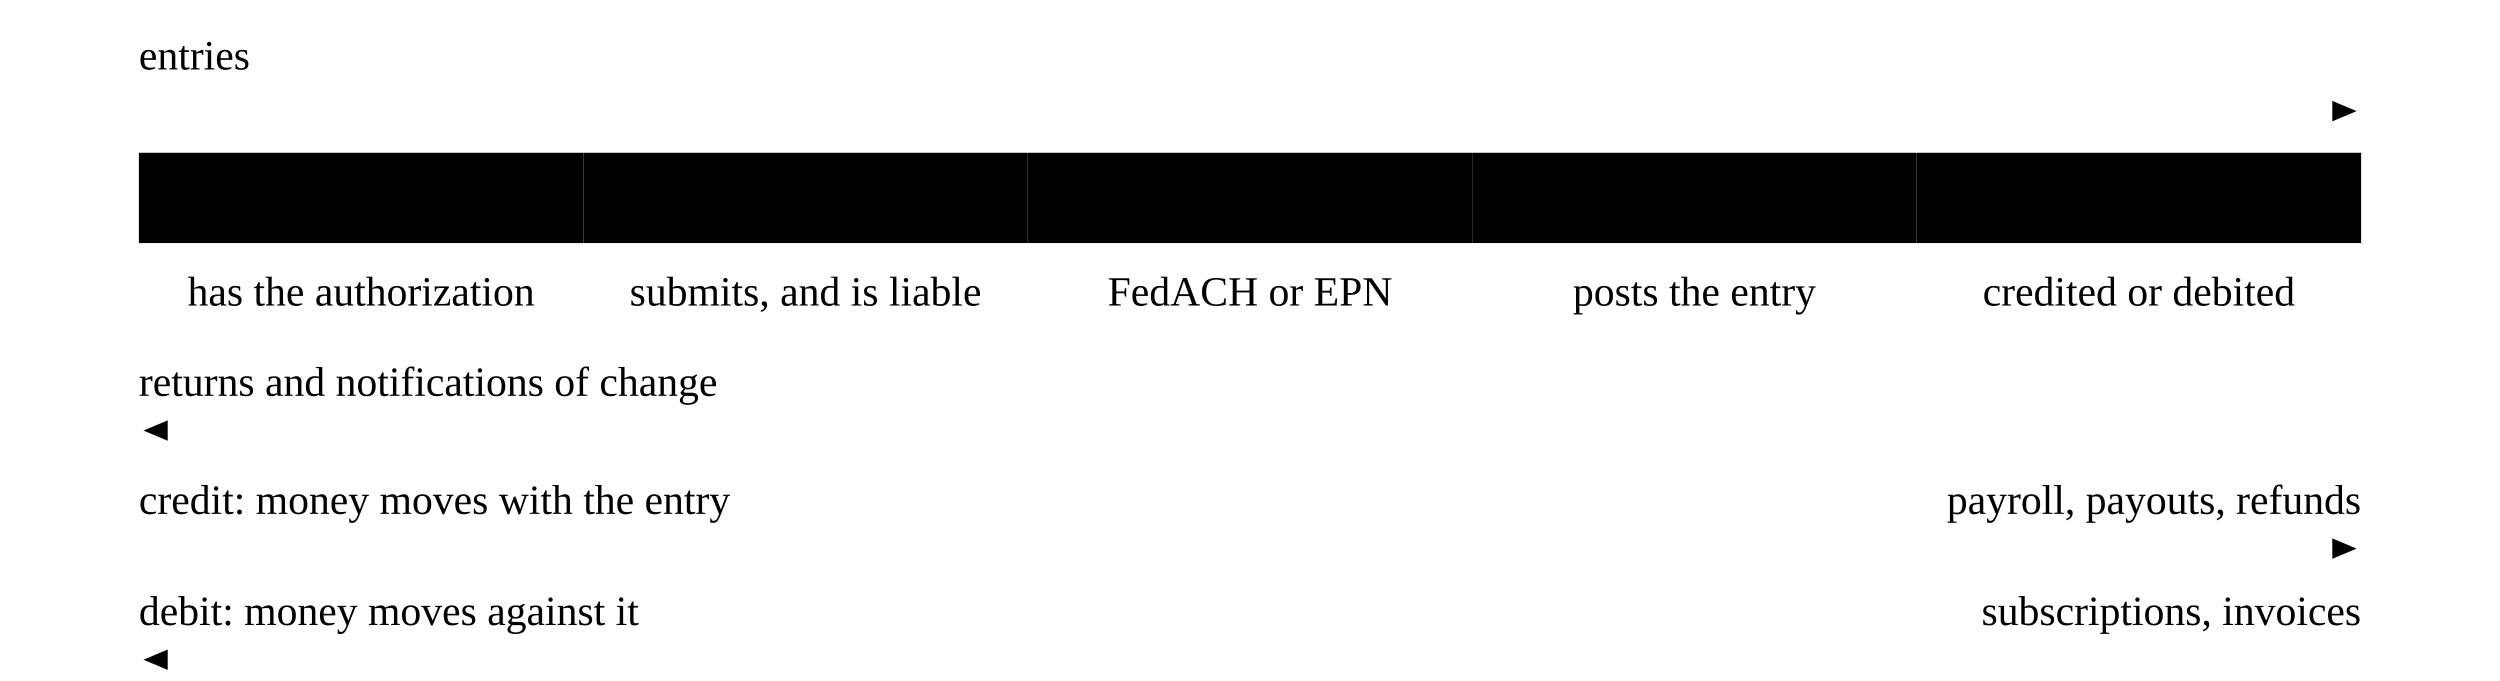
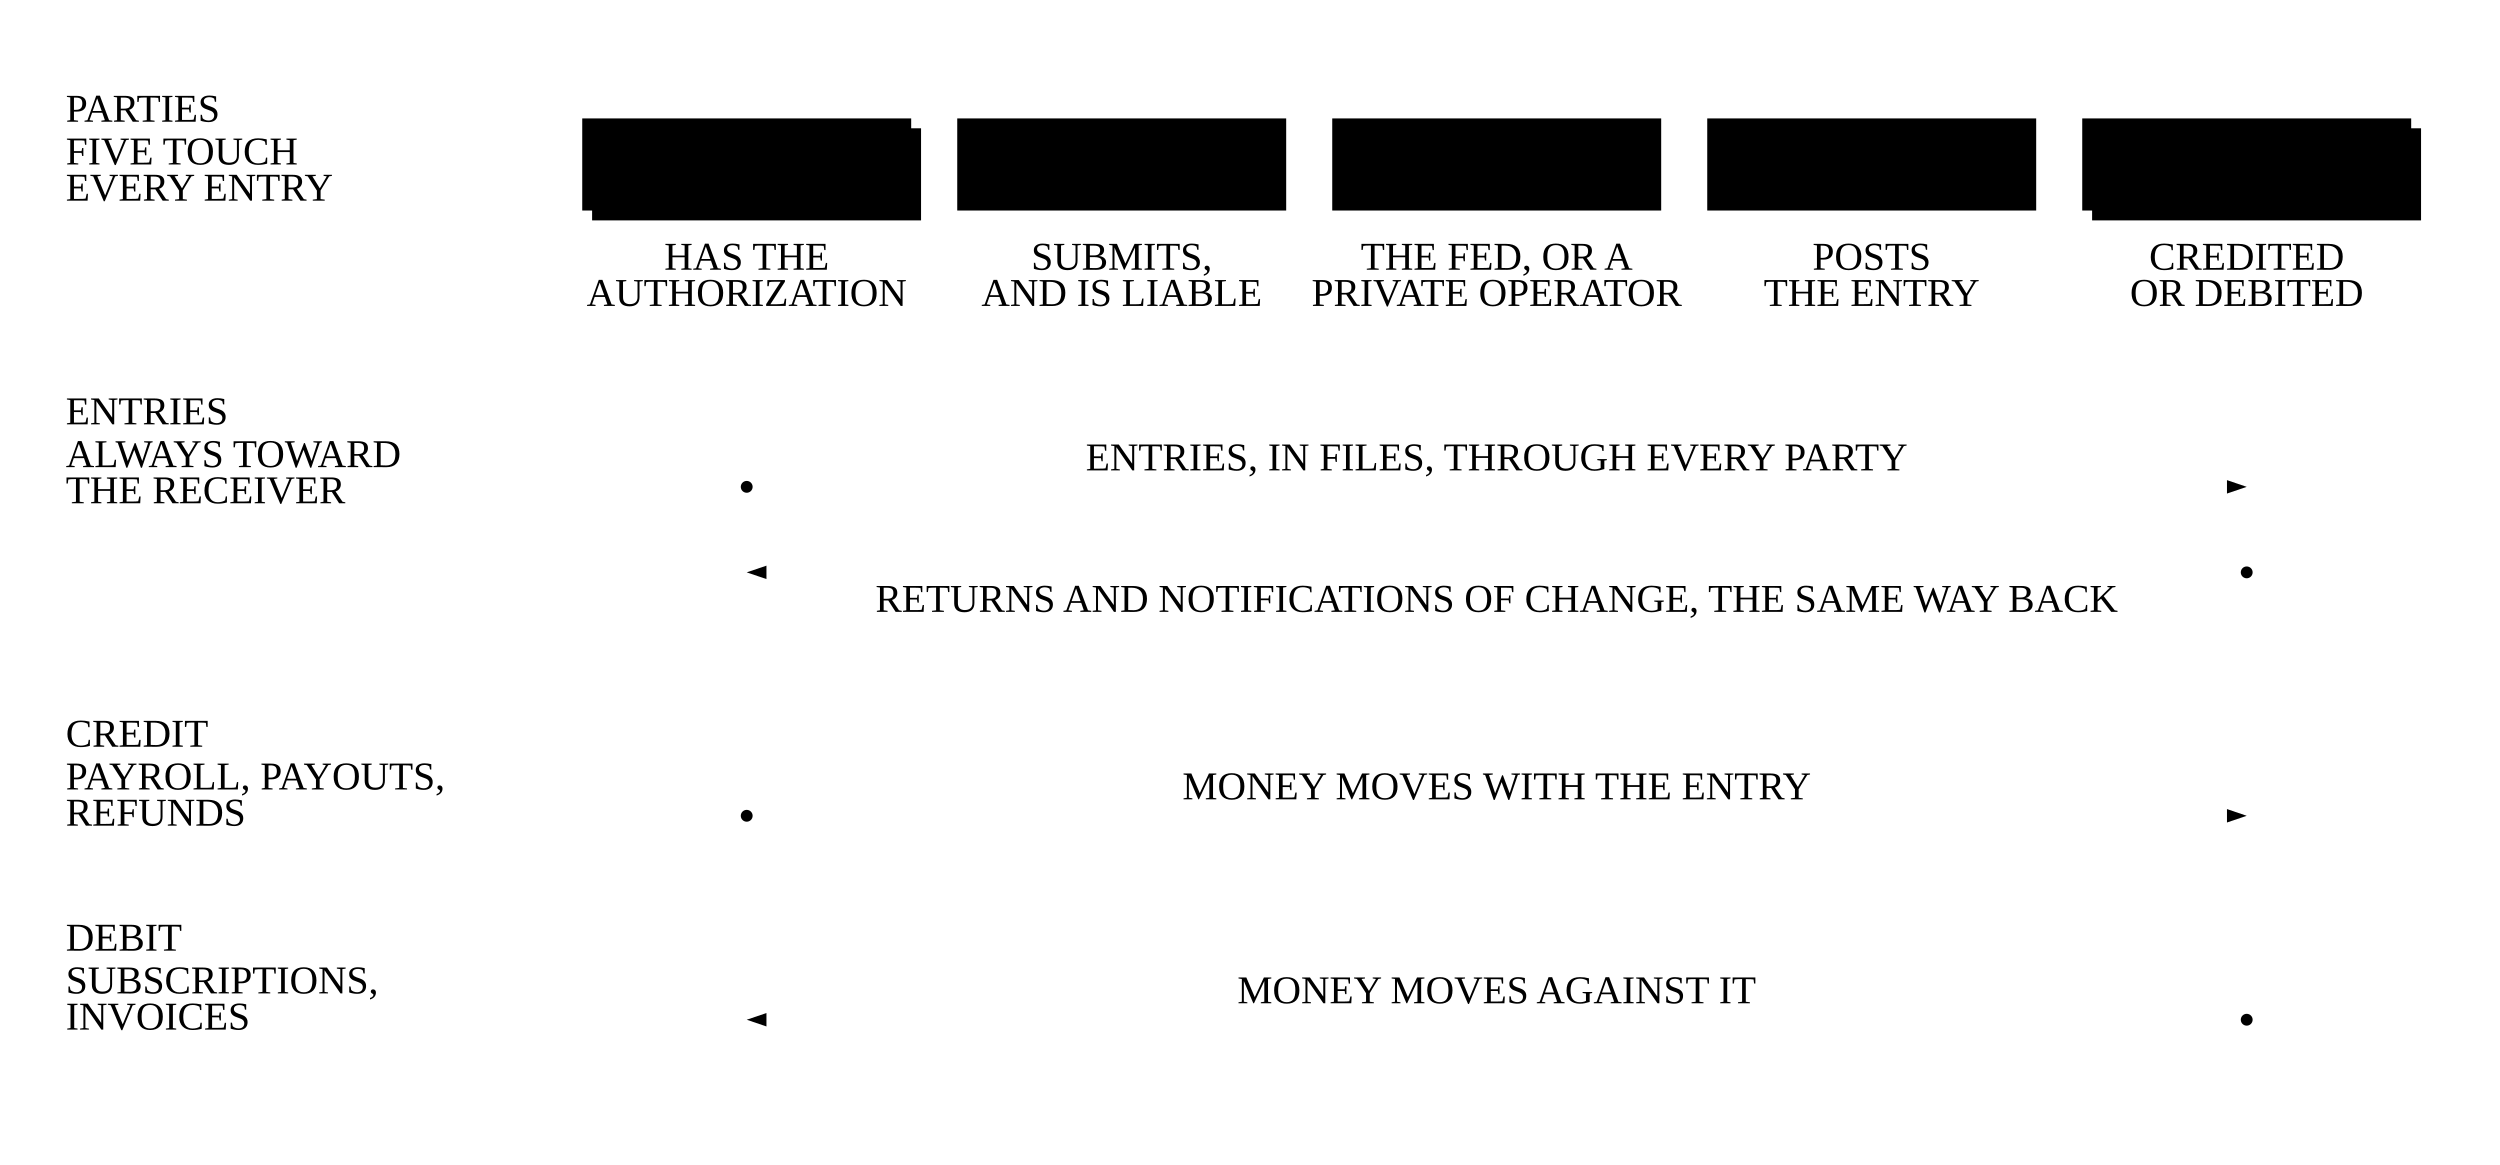
- <svg xmlns="http://www.w3.org/2000/svg" viewBox="0 0 720 196">
+ <svg xmlns="http://www.w3.org/2000/svg" class="dwg" viewBox="0 0 760 354">
  <defs>
-     <marker id="achn-ah" viewBox="0 0 10 10" refX="9" refY="5" markerWidth="7" markerHeight="7" markerUnits="userSpaceOnUse" orient="auto-start-reverse">
-       <path class="ah" d="M0,0.8L10,5L0,9.2Z" />
+     <marker id="achn-ah" viewBox="0 0 10 10" refX="10" refY="5" markerWidth="6" markerHeight="6" markerUnits="userSpaceOnUse" orient="auto-start-reverse">
+       <path class="ah ink" d="M0,1.6L10,5L0,8.4Z" />
    </marker>
-     <marker id="achn-ah-ink" viewBox="0 0 10 10" refX="9" refY="5" markerWidth="7" markerHeight="7" markerUnits="userSpaceOnUse" orient="auto-start-reverse">
-       <path class="ah ink" d="M0,0.8L10,5L0,9.2Z" />
+     <marker id="achn-ah-hl" viewBox="0 0 10 10" refX="10" refY="5" markerWidth="6" markerHeight="6" markerUnits="userSpaceOnUse" orient="auto-start-reverse">
+       <path class="ah hl" d="M0,1.6L10,5L0,8.4Z" />
    </marker>
-     <marker id="achn-ah-hl" viewBox="0 0 10 10" refX="9" refY="5" markerWidth="7" markerHeight="7" markerUnits="userSpaceOnUse" orient="auto-start-reverse">
-       <path class="ah hl" d="M0,0.8L10,5L0,9.2Z" />
-     </marker>
+     <pattern id="achn-hatch" width="5" height="5" patternUnits="userSpaceOnUse" patternTransform="rotate(45)">
+       <path class="hatch-ln" d="M0,0V5" />
+     </pattern>
  </defs>
-   <text class="cap hl" x="40" y="20">entries</text>
-   <path class="ln hl" d="M40,32H678" marker-end="url(#achn-ah-hl)" />
-   <rect class="cell" x="40" y="44" width="128" height="26" />
-   <text class="t b" x="104" y="57" text-anchor="middle" dominant-baseline="central">Originator</text>
-   <rect class="cell" x="168" y="44" width="128" height="26" />
-   <text class="t b" x="232" y="57" text-anchor="middle" dominant-baseline="central">ODFI</text>
-   <rect class="cell" x="296" y="44" width="128" height="26" />
-   <text class="t b" x="360" y="57" text-anchor="middle" dominant-baseline="central">ACH Operator</text>
-   <rect class="cell" x="424" y="44" width="128" height="26" />
-   <text class="t b" x="488" y="57" text-anchor="middle" dominant-baseline="central">RDFI</text>
-   <rect class="cell" x="552" y="44" width="128" height="26" />
-   <text class="t b" x="616" y="57" text-anchor="middle" dominant-baseline="central">Receiver</text>
-   <text class="n" x="104" y="88" text-anchor="middle">has the authorization</text>
-   <text class="n" x="232" y="88" text-anchor="middle">submits, and is liable</text>
-   <text class="n" x="360" y="88" text-anchor="middle">FedACH or EPN</text>
-   <text class="n" x="488" y="88" text-anchor="middle">posts the entry</text>
-   <text class="n" x="616" y="88" text-anchor="middle">credited or debited</text>
-   <text class="cap" x="40" y="114">returns and notifications of change</text>
-   <path class="ln dash" d="M680,124H42" marker-end="url(#achn-ah)" />
-   <text class="cap ink" x="40" y="148">credit: money moves with the entry</text>
-   <text class="n" x="680" y="148" text-anchor="end">payroll, payouts, refunds</text>
-   <path class="ln ink" d="M40,158H678" marker-end="url(#achn-ah-ink)" />
-   <text class="cap ink" x="40" y="180">debit: money moves against it</text>
-   <text class="n" x="680" y="180" text-anchor="end">subscriptions, invoices</text>
-   <path class="ln ink" d="M680,190H42" marker-end="url(#achn-ah-ink)" />
+   <path class="tbl" d="M20,20L740,20" />
+   <text class="lt" x="20" y="37">PARTIES</text>
+   <text class="vs" x="20" y="50">FIVE TOUCH</text>
+   <text class="vs" x="20" y="61">EVERY ENTRY</text>
+   <path class="tbl" d="M20,112L740,112" />
+   <text class="lt hl" x="20" y="129">ENTRIES</text>
+   <text class="vs" x="20" y="142">ALWAYS TOWARD</text>
+   <text class="vs" x="20" y="153">THE RECEIVER</text>
+   <path class="tbl" d="M20,210L740,210" />
+   <text class="lt" x="20" y="227">CREDIT</text>
+   <text class="vs" x="20" y="240">PAYROLL, PAYOUTS,</text>
+   <text class="vs" x="20" y="251">REFUNDS</text>
+   <path class="tbl" d="M20,272L740,272" />
+   <text class="lt" x="20" y="289">DEBIT</text>
+   <text class="vs" x="20" y="302">SUBSCRIPTIONS,</text>
+   <text class="vs" x="20" y="313">INVOICES</text>
+   <path class="tbl" d="M20,334L740,334" />
+   <rect class="obj fill-1" x="180" y="39" width="100" height="28" />
+   <rect class="obj plate" x="177" y="36" width="100" height="28" />
+   <text class="sl ink" x="227" y="53" text-anchor="middle">ORIGINATOR</text>
+   <text class="vs" x="227" y="82" text-anchor="middle">HAS THE</text>
+   <text class="vs" x="227" y="93" text-anchor="middle">AUTHORIZATION</text>
+   <rect class="obj fill-2" x="291" y="36" width="100" height="28" />
+   <text class="sl ink" x="341" y="53" text-anchor="middle">ODFI</text>
+   <text class="vs" x="341" y="82" text-anchor="middle">SUBMITS,</text>
+   <text class="vs" x="341" y="93" text-anchor="middle">AND IS LIABLE</text>
+   <rect class="obj fill-2" x="405" y="36" width="100" height="28" />
+   <text class="sl ink" x="455" y="53" text-anchor="middle">ACH OPERATOR</text>
+   <text class="vs" x="455" y="82" text-anchor="middle">THE FED, OR A</text>
+   <text class="vs" x="455" y="93" text-anchor="middle">PRIVATE OPERATOR</text>
+   <rect class="obj fill-2" x="519" y="36" width="100" height="28" />
+   <text class="sl ink" x="569" y="53" text-anchor="middle">RDFI</text>
+   <text class="vs" x="569" y="82" text-anchor="middle">POSTS</text>
+   <text class="vs" x="569" y="93" text-anchor="middle">THE ENTRY</text>
+   <rect class="obj fill-1" x="636" y="39" width="100" height="28" />
+   <rect class="obj plate" x="633" y="36" width="100" height="28" />
+   <text class="sl ink" x="683" y="53" text-anchor="middle">RECEIVER</text>
+   <text class="vs" x="683" y="82" text-anchor="middle">CREDITED</text>
+   <text class="vs" x="683" y="93" text-anchor="middle">OR DEBITED</text>
+   <path class="ctr" d="M227,112L227,334" />
+   <path class="ctr" d="M683,112L683,334" />
+   <path class="flow hl" d="M227,148L683,148" marker-end="url(#achn-ah-hl)" />
+   <circle class="dot" cx="227" cy="148" r="1.8" />
+   <text class="sl hl ko" x="455" y="143" text-anchor="middle">ENTRIES, IN FILES, THROUGH EVERY PARTY</text>
+   <path class="flow alt" d="M683,174L227,174" marker-end="url(#achn-ah)" />
+   <circle class="dot" cx="683" cy="174" r="1.8" />
+   <text class="sl ko" x="455" y="186" text-anchor="middle">RETURNS AND NOTIFICATIONS OF CHANGE, THE SAME WAY BACK</text>
+   <path class="flow" d="M227,248L683,248" marker-end="url(#achn-ah)" />
+   <circle class="dot" cx="227" cy="248" r="1.8" />
+   <text class="sl ko" x="455" y="243" text-anchor="middle">MONEY MOVES WITH THE ENTRY</text>
+   <path class="flow" d="M683,310L227,310" marker-end="url(#achn-ah)" />
+   <circle class="dot" cx="683" cy="310" r="1.8" />
+   <text class="sl ko" x="455" y="305" text-anchor="middle">MONEY MOVES AGAINST IT</text>
</svg>
